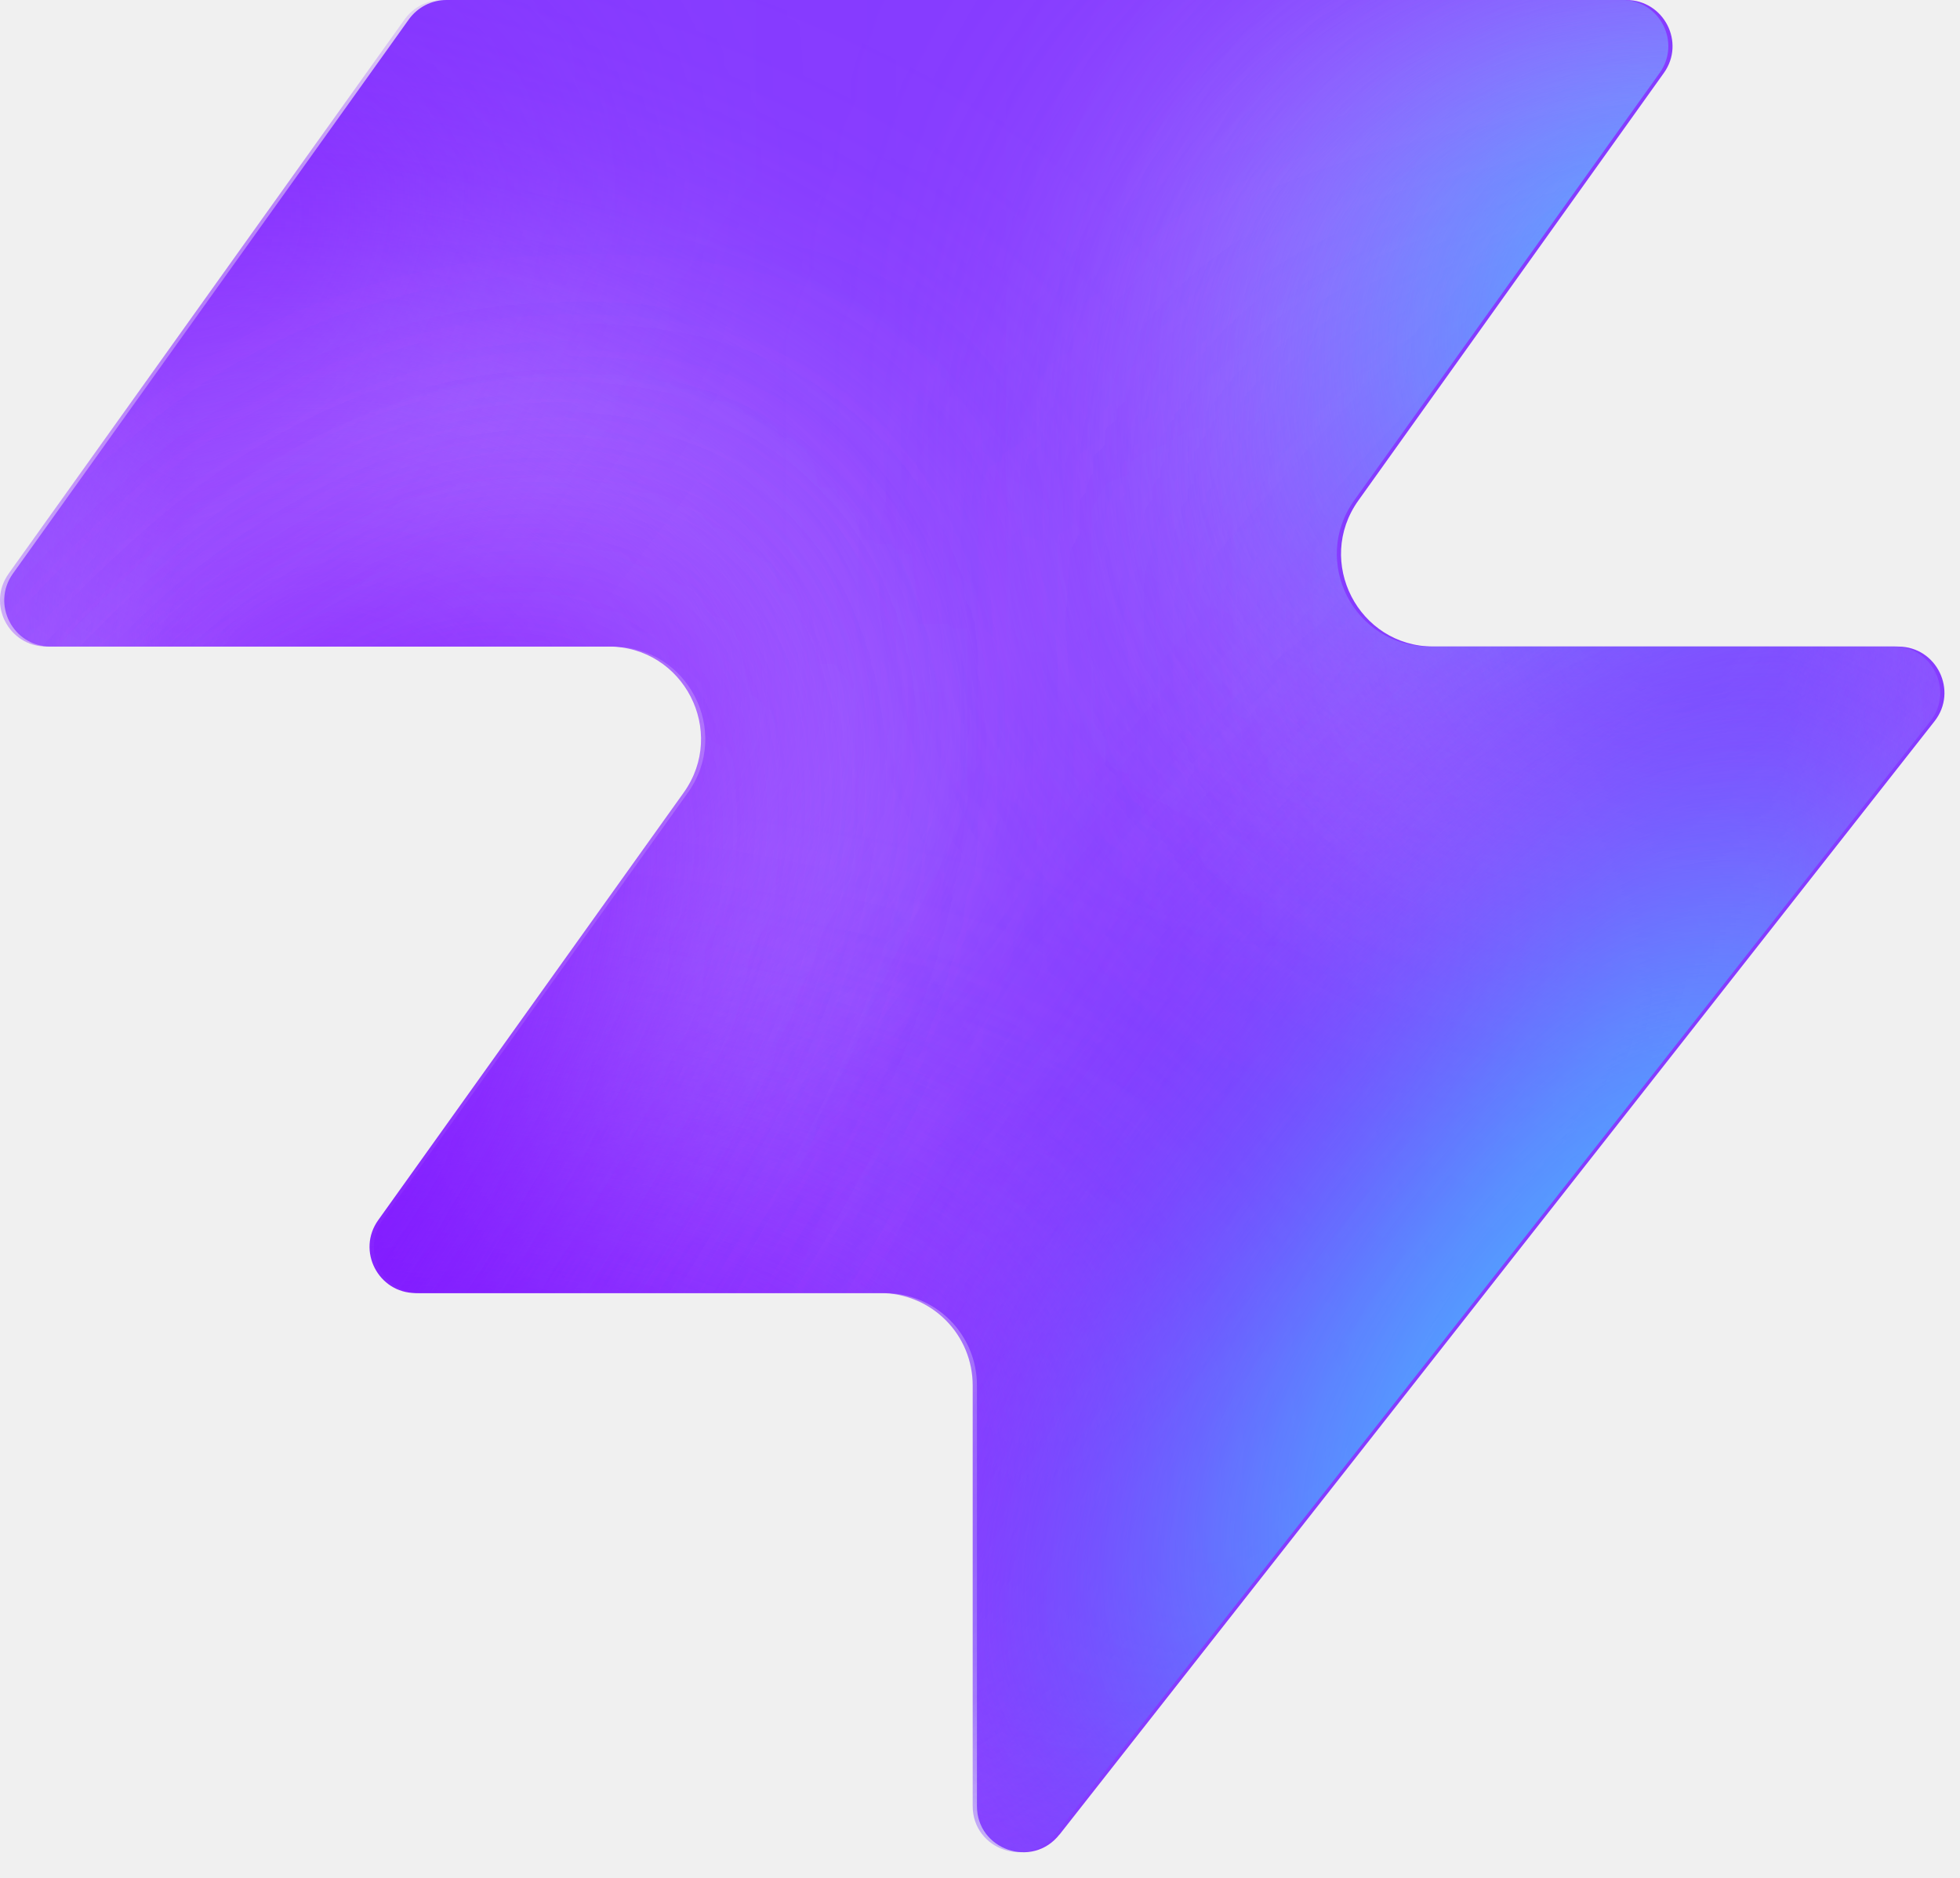
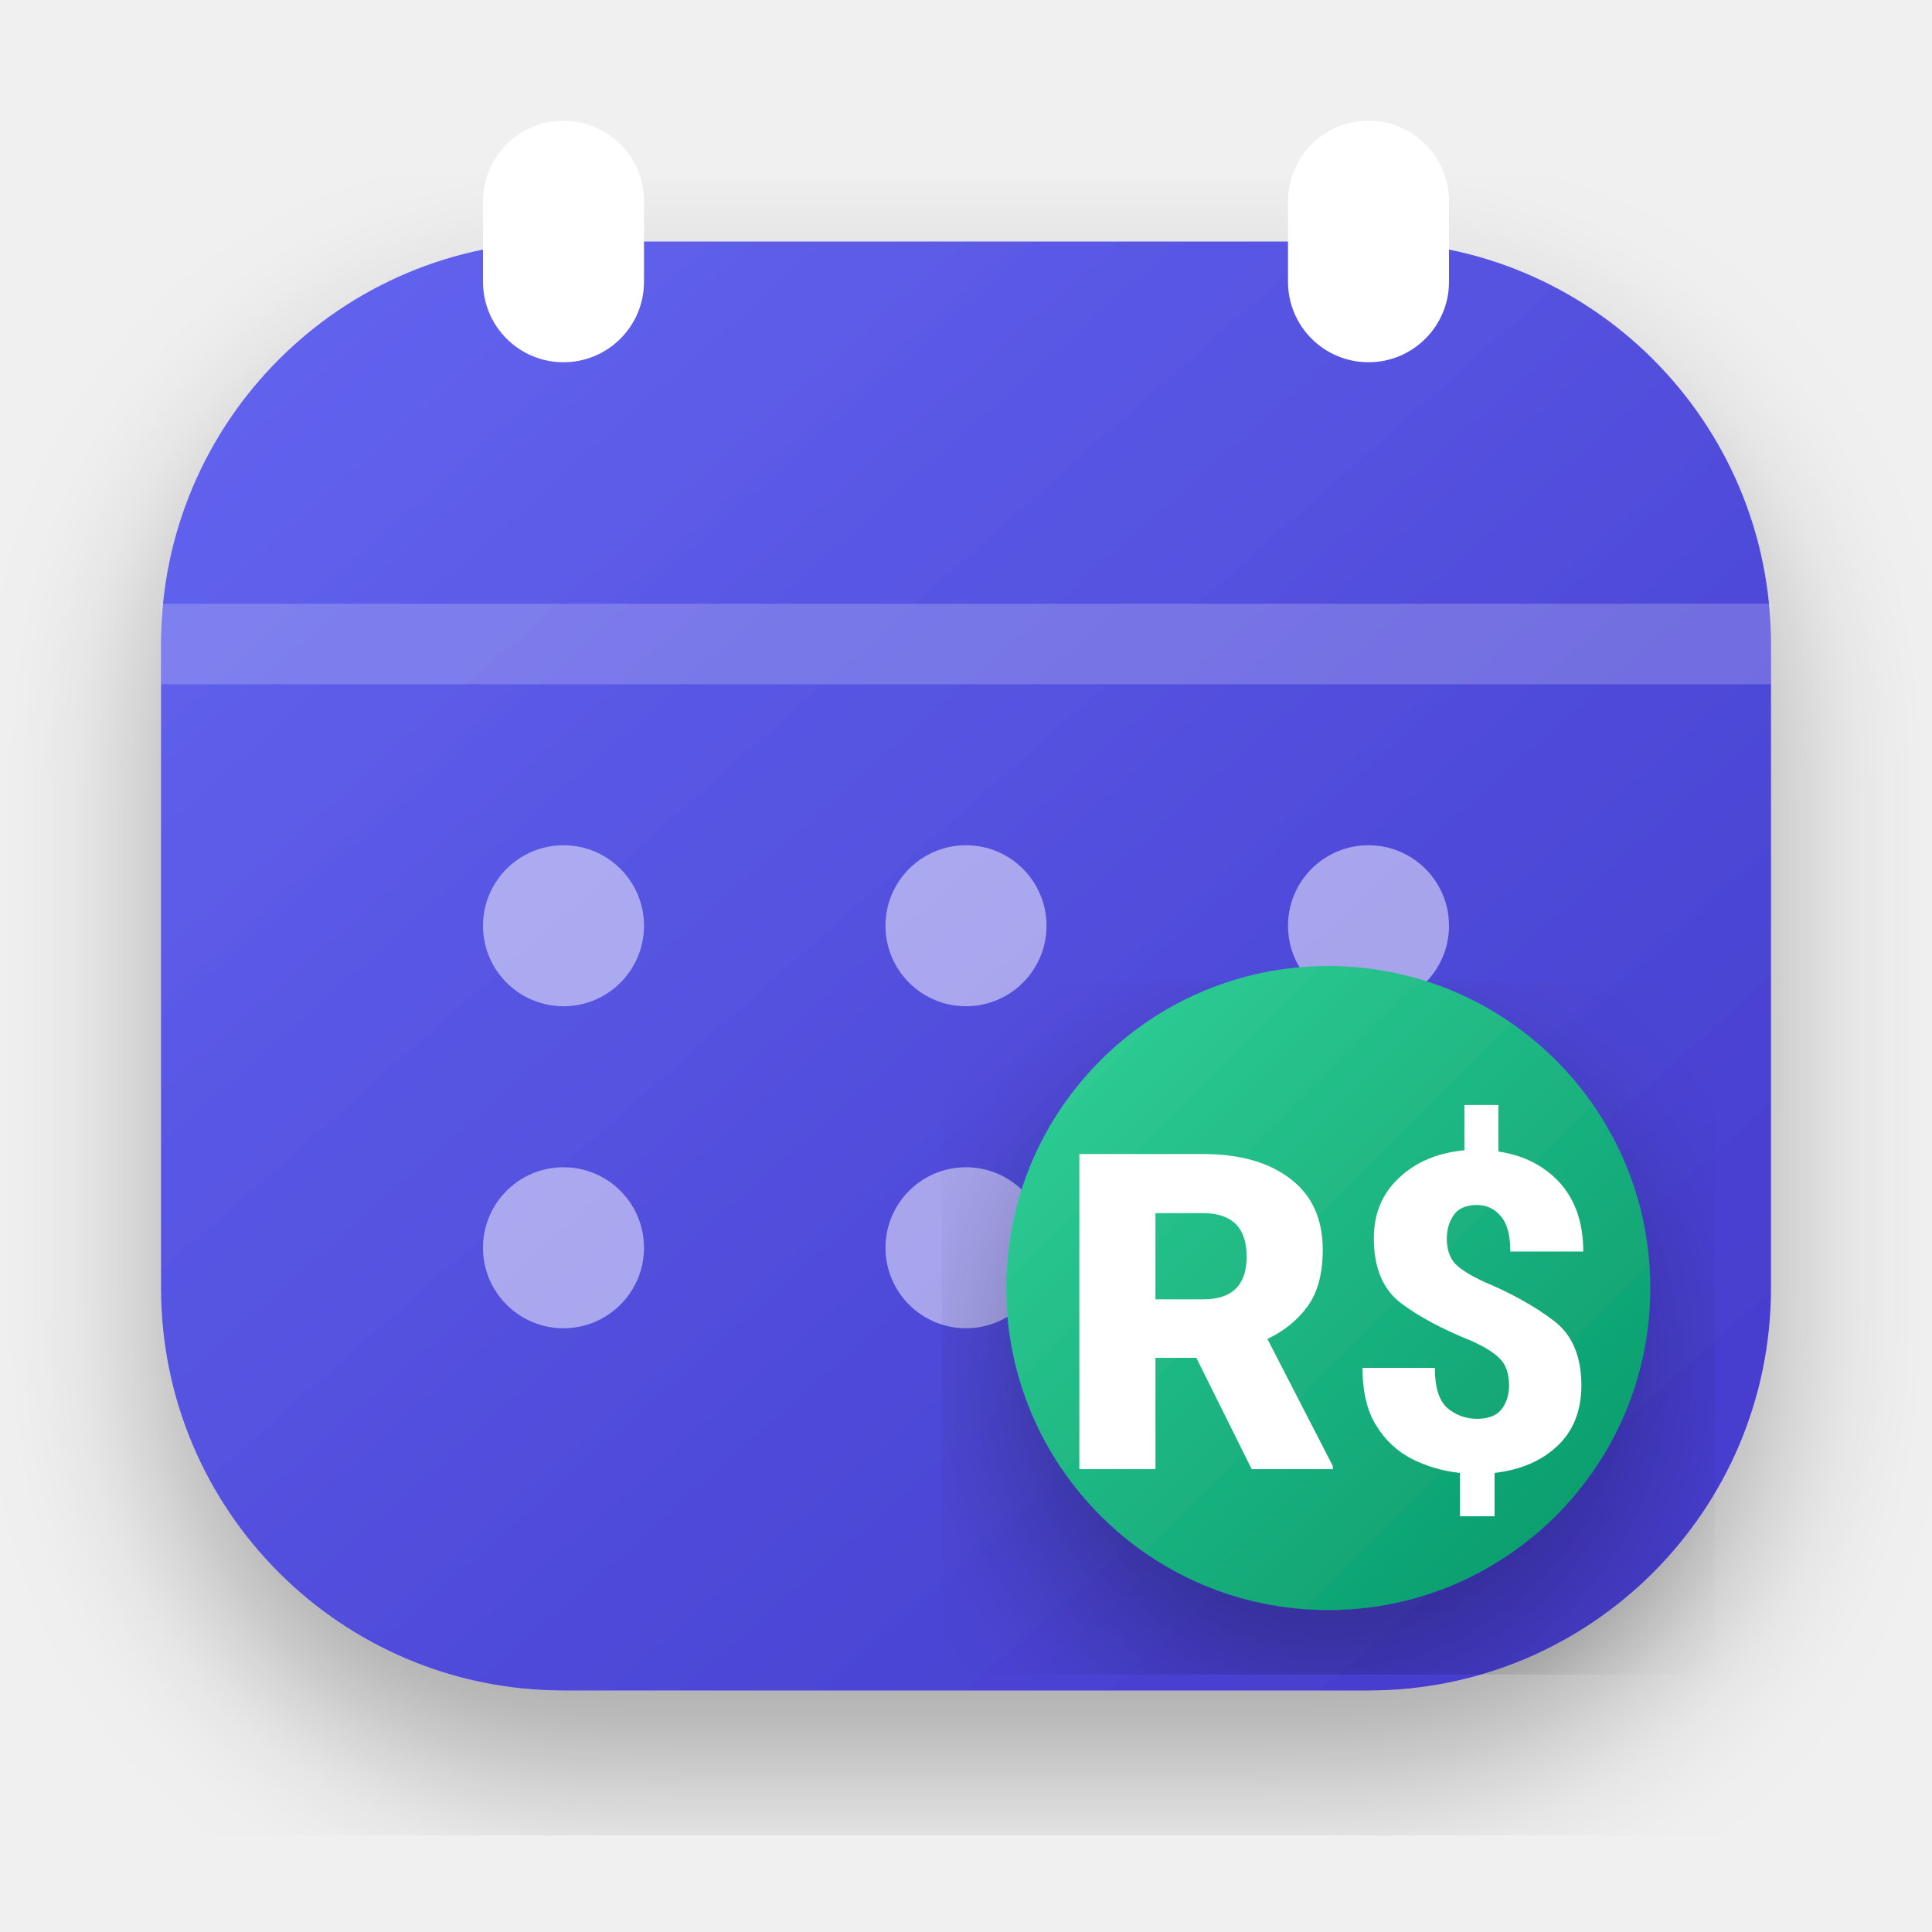
- <svg xmlns="http://www.w3.org/2000/svg" width="48" height="46" fill="none" viewBox="0 0 48 46">
-   <path fill="#863bff" d="M25.946 44.938c-.664.845-2.021.375-2.021-.698V33.937a2.26 2.26 0 0 0-2.262-2.262H10.287c-.92 0-1.456-1.04-.92-1.788l7.48-10.471c1.07-1.497 0-3.578-1.842-3.578H1.237c-.92 0-1.456-1.04-.92-1.788L10.013.474c.214-.297.556-.474.92-.474h28.894c.92 0 1.456 1.04.92 1.788l-7.48 10.471c-1.07 1.498 0 3.579 1.842 3.579h11.377c.943 0 1.473 1.088.89 1.83L25.947 44.94z" style="fill:#863bff;fill:color(display-p3 .525 .23 1);fill-opacity:1" />
-   <mask id="a" width="48" height="46" x="0" y="0" maskUnits="userSpaceOnUse" style="mask-type:alpha">
-     <path fill="#000" d="M25.842 44.938c-.664.844-2.021.375-2.021-.698V33.937a2.26 2.26 0 0 0-2.262-2.262H10.183c-.92 0-1.456-1.04-.92-1.788l7.48-10.471c1.07-1.498 0-3.579-1.842-3.579H1.133c-.92 0-1.456-1.04-.92-1.787L9.91.473c.214-.297.556-.474.92-.474h28.894c.92 0 1.456 1.04.92 1.788l-7.48 10.471c-1.07 1.498 0 3.578 1.842 3.578h11.377c.943 0 1.473 1.088.89 1.832L25.843 44.94z" style="fill:#000;fill-opacity:1" />
-   </mask>
-   <g mask="url(#a)">
-     <g filter="url(#b)">
-       <ellipse cx="5.508" cy="14.704" fill="#ede6ff" rx="5.508" ry="14.704" style="fill:#ede6ff;fill:color(display-p3 .927 .903 1);fill-opacity:1" transform="matrix(.00324 1 1 -.00324 -4.47 31.516)" />
-     </g>
-     <g filter="url(#c)">
-       <ellipse cx="10.399" cy="29.851" fill="#ede6ff" rx="10.399" ry="29.851" style="fill:#ede6ff;fill:color(display-p3 .927 .903 1);fill-opacity:1" transform="matrix(.00324 1 1 -.00324 -39.328 7.883)" />
-     </g>
-     <g filter="url(#d)">
-       <ellipse cx="5.508" cy="30.487" fill="#7e14ff" rx="5.508" ry="30.487" style="fill:#7e14ff;fill:color(display-p3 .492 .077 1);fill-opacity:1" transform="rotate(89.814 -25.913 -14.639)scale(1 -1)" />
-     </g>
-     <g filter="url(#e)">
-       <ellipse cx="5.508" cy="30.599" fill="#7e14ff" rx="5.508" ry="30.599" style="fill:#7e14ff;fill:color(display-p3 .492 .077 1);fill-opacity:1" transform="rotate(89.814 -32.644 -3.334)scale(1 -1)" />
-     </g>
-     <g filter="url(#f)">
-       <ellipse cx="5.508" cy="30.599" fill="#7e14ff" rx="5.508" ry="30.599" style="fill:#7e14ff;fill:color(display-p3 .492 .077 1);fill-opacity:1" transform="matrix(.00324 1 1 -.00324 -34.34 30.47)" />
-     </g>
-     <g filter="url(#g)">
-       <ellipse cx="14.072" cy="22.078" fill="#ede6ff" rx="14.072" ry="22.078" style="fill:#ede6ff;fill:color(display-p3 .927 .903 1);fill-opacity:1" transform="rotate(93.35 24.506 48.493)scale(-1 1)" />
-     </g>
-     <g filter="url(#h)">
-       <ellipse cx="3.47" cy="21.501" fill="#7e14ff" rx="3.47" ry="21.501" style="fill:#7e14ff;fill:color(display-p3 .492 .077 1);fill-opacity:1" transform="rotate(89.009 28.708 47.59)scale(-1 1)" />
-     </g>
-     <g filter="url(#i)">
-       <ellipse cx="3.47" cy="21.501" fill="#7e14ff" rx="3.47" ry="21.501" style="fill:#7e14ff;fill:color(display-p3 .492 .077 1);fill-opacity:1" transform="rotate(89.009 28.708 47.59)scale(-1 1)" />
-     </g>
-     <g filter="url(#j)">
-       <ellipse cx=".387" cy="8.972" fill="#7e14ff" rx="4.407" ry="29.108" style="fill:#7e14ff;fill:color(display-p3 .492 .077 1);fill-opacity:1" transform="rotate(39.51 .387 8.972)" />
-     </g>
-     <g filter="url(#k)">
-       <ellipse cx="47.523" cy="-6.092" fill="#7e14ff" rx="4.407" ry="29.108" style="fill:#7e14ff;fill:color(display-p3 .492 .077 1);fill-opacity:1" transform="rotate(37.892 47.523 -6.092)" />
-     </g>
-     <g filter="url(#l)">
-       <ellipse cx="41.412" cy="6.333" fill="#47bfff" rx="5.971" ry="9.665" style="fill:#47bfff;fill:color(display-p3 .28 .748 1);fill-opacity:1" transform="rotate(37.892 41.412 6.333)" />
-     </g>
-     <g filter="url(#m)">
-       <ellipse cx="-1.879" cy="38.332" fill="#7e14ff" rx="4.407" ry="29.108" style="fill:#7e14ff;fill:color(display-p3 .492 .077 1);fill-opacity:1" transform="rotate(37.892 -1.88 38.332)" />
-     </g>
-     <g filter="url(#n)">
-       <ellipse cx="-1.879" cy="38.332" fill="#7e14ff" rx="4.407" ry="29.108" style="fill:#7e14ff;fill:color(display-p3 .492 .077 1);fill-opacity:1" transform="rotate(37.892 -1.88 38.332)" />
-     </g>
-     <g filter="url(#o)">
-       <ellipse cx="35.651" cy="29.907" fill="#7e14ff" rx="4.407" ry="29.108" style="fill:#7e14ff;fill:color(display-p3 .492 .077 1);fill-opacity:1" transform="rotate(37.892 35.651 29.907)" />
-     </g>
-     <g filter="url(#p)">
-       <ellipse cx="38.418" cy="32.4" fill="#47bfff" rx="5.971" ry="15.297" style="fill:#47bfff;fill:color(display-p3 .28 .748 1);fill-opacity:1" transform="rotate(37.892 38.418 32.4)" />
-     </g>
-   </g>
+ <svg xmlns="http://www.w3.org/2000/svg" viewBox="0 0 48 48" width="48" height="48" fill="none">
  <defs>
-     <filter id="b" width="60.045" height="41.654" x="-19.77" y="16.149" color-interpolation-filters="sRGB" filterUnits="userSpaceOnUse">
-       <feFlood flood-opacity="0" result="BackgroundImageFix" />
-       <feBlend in="SourceGraphic" in2="BackgroundImageFix" result="shape" />
-       <feGaussianBlur result="effect1_foregroundBlur_2002_17158" stdDeviation="7.659" />
-     </filter>
-     <filter id="c" width="90.34" height="51.437" x="-54.613" y="-7.533" color-interpolation-filters="sRGB" filterUnits="userSpaceOnUse">
-       <feFlood flood-opacity="0" result="BackgroundImageFix" />
-       <feBlend in="SourceGraphic" in2="BackgroundImageFix" result="shape" />
-       <feGaussianBlur result="effect1_foregroundBlur_2002_17158" stdDeviation="7.659" />
-     </filter>
-     <filter id="d" width="79.355" height="29.4" x="-49.64" y="2.03" color-interpolation-filters="sRGB" filterUnits="userSpaceOnUse">
-       <feFlood flood-opacity="0" result="BackgroundImageFix" />
-       <feBlend in="SourceGraphic" in2="BackgroundImageFix" result="shape" />
-       <feGaussianBlur result="effect1_foregroundBlur_2002_17158" stdDeviation="4.596" />
-     </filter>
-     <filter id="e" width="79.579" height="29.4" x="-45.045" y="20.029" color-interpolation-filters="sRGB" filterUnits="userSpaceOnUse">
-       <feFlood flood-opacity="0" result="BackgroundImageFix" />
-       <feBlend in="SourceGraphic" in2="BackgroundImageFix" result="shape" />
-       <feGaussianBlur result="effect1_foregroundBlur_2002_17158" stdDeviation="4.596" />
-     </filter>
-     <filter id="f" width="79.579" height="29.4" x="-43.513" y="21.178" color-interpolation-filters="sRGB" filterUnits="userSpaceOnUse">
-       <feFlood flood-opacity="0" result="BackgroundImageFix" />
-       <feBlend in="SourceGraphic" in2="BackgroundImageFix" result="shape" />
-       <feGaussianBlur result="effect1_foregroundBlur_2002_17158" stdDeviation="4.596" />
-     </filter>
-     <filter id="g" width="74.749" height="58.852" x="15.756" y="-17.901" color-interpolation-filters="sRGB" filterUnits="userSpaceOnUse">
-       <feFlood flood-opacity="0" result="BackgroundImageFix" />
-       <feBlend in="SourceGraphic" in2="BackgroundImageFix" result="shape" />
-       <feGaussianBlur result="effect1_foregroundBlur_2002_17158" stdDeviation="7.659" />
-     </filter>
-     <filter id="h" width="61.377" height="25.362" x="23.548" y="2.284" color-interpolation-filters="sRGB" filterUnits="userSpaceOnUse">
-       <feFlood flood-opacity="0" result="BackgroundImageFix" />
-       <feBlend in="SourceGraphic" in2="BackgroundImageFix" result="shape" />
-       <feGaussianBlur result="effect1_foregroundBlur_2002_17158" stdDeviation="4.596" />
-     </filter>
-     <filter id="i" width="61.377" height="25.362" x="23.548" y="2.284" color-interpolation-filters="sRGB" filterUnits="userSpaceOnUse">
-       <feFlood flood-opacity="0" result="BackgroundImageFix" />
-       <feBlend in="SourceGraphic" in2="BackgroundImageFix" result="shape" />
-       <feGaussianBlur result="effect1_foregroundBlur_2002_17158" stdDeviation="4.596" />
-     </filter>
-     <filter id="j" width="56.045" height="63.649" x="-27.636" y="-22.853" color-interpolation-filters="sRGB" filterUnits="userSpaceOnUse">
-       <feFlood flood-opacity="0" result="BackgroundImageFix" />
-       <feBlend in="SourceGraphic" in2="BackgroundImageFix" result="shape" />
-       <feGaussianBlur result="effect1_foregroundBlur_2002_17158" stdDeviation="4.596" />
-     </filter>
-     <filter id="k" width="54.814" height="64.646" x="20.116" y="-38.415" color-interpolation-filters="sRGB" filterUnits="userSpaceOnUse">
-       <feFlood flood-opacity="0" result="BackgroundImageFix" />
-       <feBlend in="SourceGraphic" in2="BackgroundImageFix" result="shape" />
-       <feGaussianBlur result="effect1_foregroundBlur_2002_17158" stdDeviation="4.596" />
-     </filter>
-     <filter id="l" width="33.541" height="35.313" x="24.641" y="-11.323" color-interpolation-filters="sRGB" filterUnits="userSpaceOnUse">
-       <feFlood flood-opacity="0" result="BackgroundImageFix" />
-       <feBlend in="SourceGraphic" in2="BackgroundImageFix" result="shape" />
-       <feGaussianBlur result="effect1_foregroundBlur_2002_17158" stdDeviation="4.596" />
-     </filter>
-     <filter id="m" width="54.814" height="64.646" x="-29.286" y="6.009" color-interpolation-filters="sRGB" filterUnits="userSpaceOnUse">
-       <feFlood flood-opacity="0" result="BackgroundImageFix" />
-       <feBlend in="SourceGraphic" in2="BackgroundImageFix" result="shape" />
-       <feGaussianBlur result="effect1_foregroundBlur_2002_17158" stdDeviation="4.596" />
-     </filter>
-     <filter id="n" width="54.814" height="64.646" x="-29.286" y="6.009" color-interpolation-filters="sRGB" filterUnits="userSpaceOnUse">
-       <feFlood flood-opacity="0" result="BackgroundImageFix" />
-       <feBlend in="SourceGraphic" in2="BackgroundImageFix" result="shape" />
-       <feGaussianBlur result="effect1_foregroundBlur_2002_17158" stdDeviation="4.596" />
-     </filter>
-     <filter id="o" width="54.814" height="64.646" x="8.244" y="-2.416" color-interpolation-filters="sRGB" filterUnits="userSpaceOnUse">
-       <feFlood flood-opacity="0" result="BackgroundImageFix" />
-       <feBlend in="SourceGraphic" in2="BackgroundImageFix" result="shape" />
-       <feGaussianBlur result="effect1_foregroundBlur_2002_17158" stdDeviation="4.596" />
-     </filter>
-     <filter id="p" width="39.409" height="43.623" x="18.713" y="10.588" color-interpolation-filters="sRGB" filterUnits="userSpaceOnUse">
-       <feFlood flood-opacity="0" result="BackgroundImageFix" />
-       <feBlend in="SourceGraphic" in2="BackgroundImageFix" result="shape" />
-       <feGaussianBlur result="effect1_foregroundBlur_2002_17158" stdDeviation="4.596" />
+     <linearGradient id="bgGrad" x1="0%" y1="0%" x2="100%" y2="100%">
+       <stop offset="0%" stop-color="#6366f1" />
+       <stop offset="100%" stop-color="#4338ca" />
+     </linearGradient>
+     <linearGradient id="checkGrad" x1="0%" y1="0%" x2="100%" y2="100%">
+       <stop offset="0%" stop-color="#34d399" />
+       <stop offset="100%" stop-color="#059669" />
+     </linearGradient>
+     <filter id="shadow" x="-10%" y="-10%" width="120%" height="120%">
+       <feDropShadow dx="0" dy="2" stdDeviation="2" flood-color="#000000" flood-opacity="0.3" />
    </filter>
  </defs>
+   <rect x="4" y="6" width="40" height="36" rx="10" fill="url(#bgGrad)" filter="url(#shadow)" />
+   <rect x="12" y="3" width="4" height="6" rx="2" fill="#ffffff" />
+   <rect x="32" y="3" width="4" height="6" rx="2" fill="#ffffff" />
+   <path d="M4 16h40" stroke="rgba(255, 255, 255, 0.2)" stroke-width="2" />
+   <circle cx="14" cy="23" r="2" fill="rgba(255, 255, 255, 0.5)" />
+   <circle cx="24" cy="23" r="2" fill="rgba(255, 255, 255, 0.5)" />
+   <circle cx="34" cy="23" r="2" fill="rgba(255, 255, 255, 0.5)" />
+   <circle cx="14" cy="31" r="2" fill="rgba(255, 255, 255, 0.5)" />
+   <circle cx="24" cy="31" r="2" fill="rgba(255, 255, 255, 0.5)" />
+   <circle cx="33" cy="32" r="8" fill="url(#checkGrad)" filter="url(#shadow)" />
+   <text x="33" y="36.5" font-family="-apple-system, BlinkMacSystemFont, 'Segoe UI', Roboto, sans-serif" font-size="11" font-weight="900" fill="#ffffff" text-anchor="middle">R$</text>
</svg>
